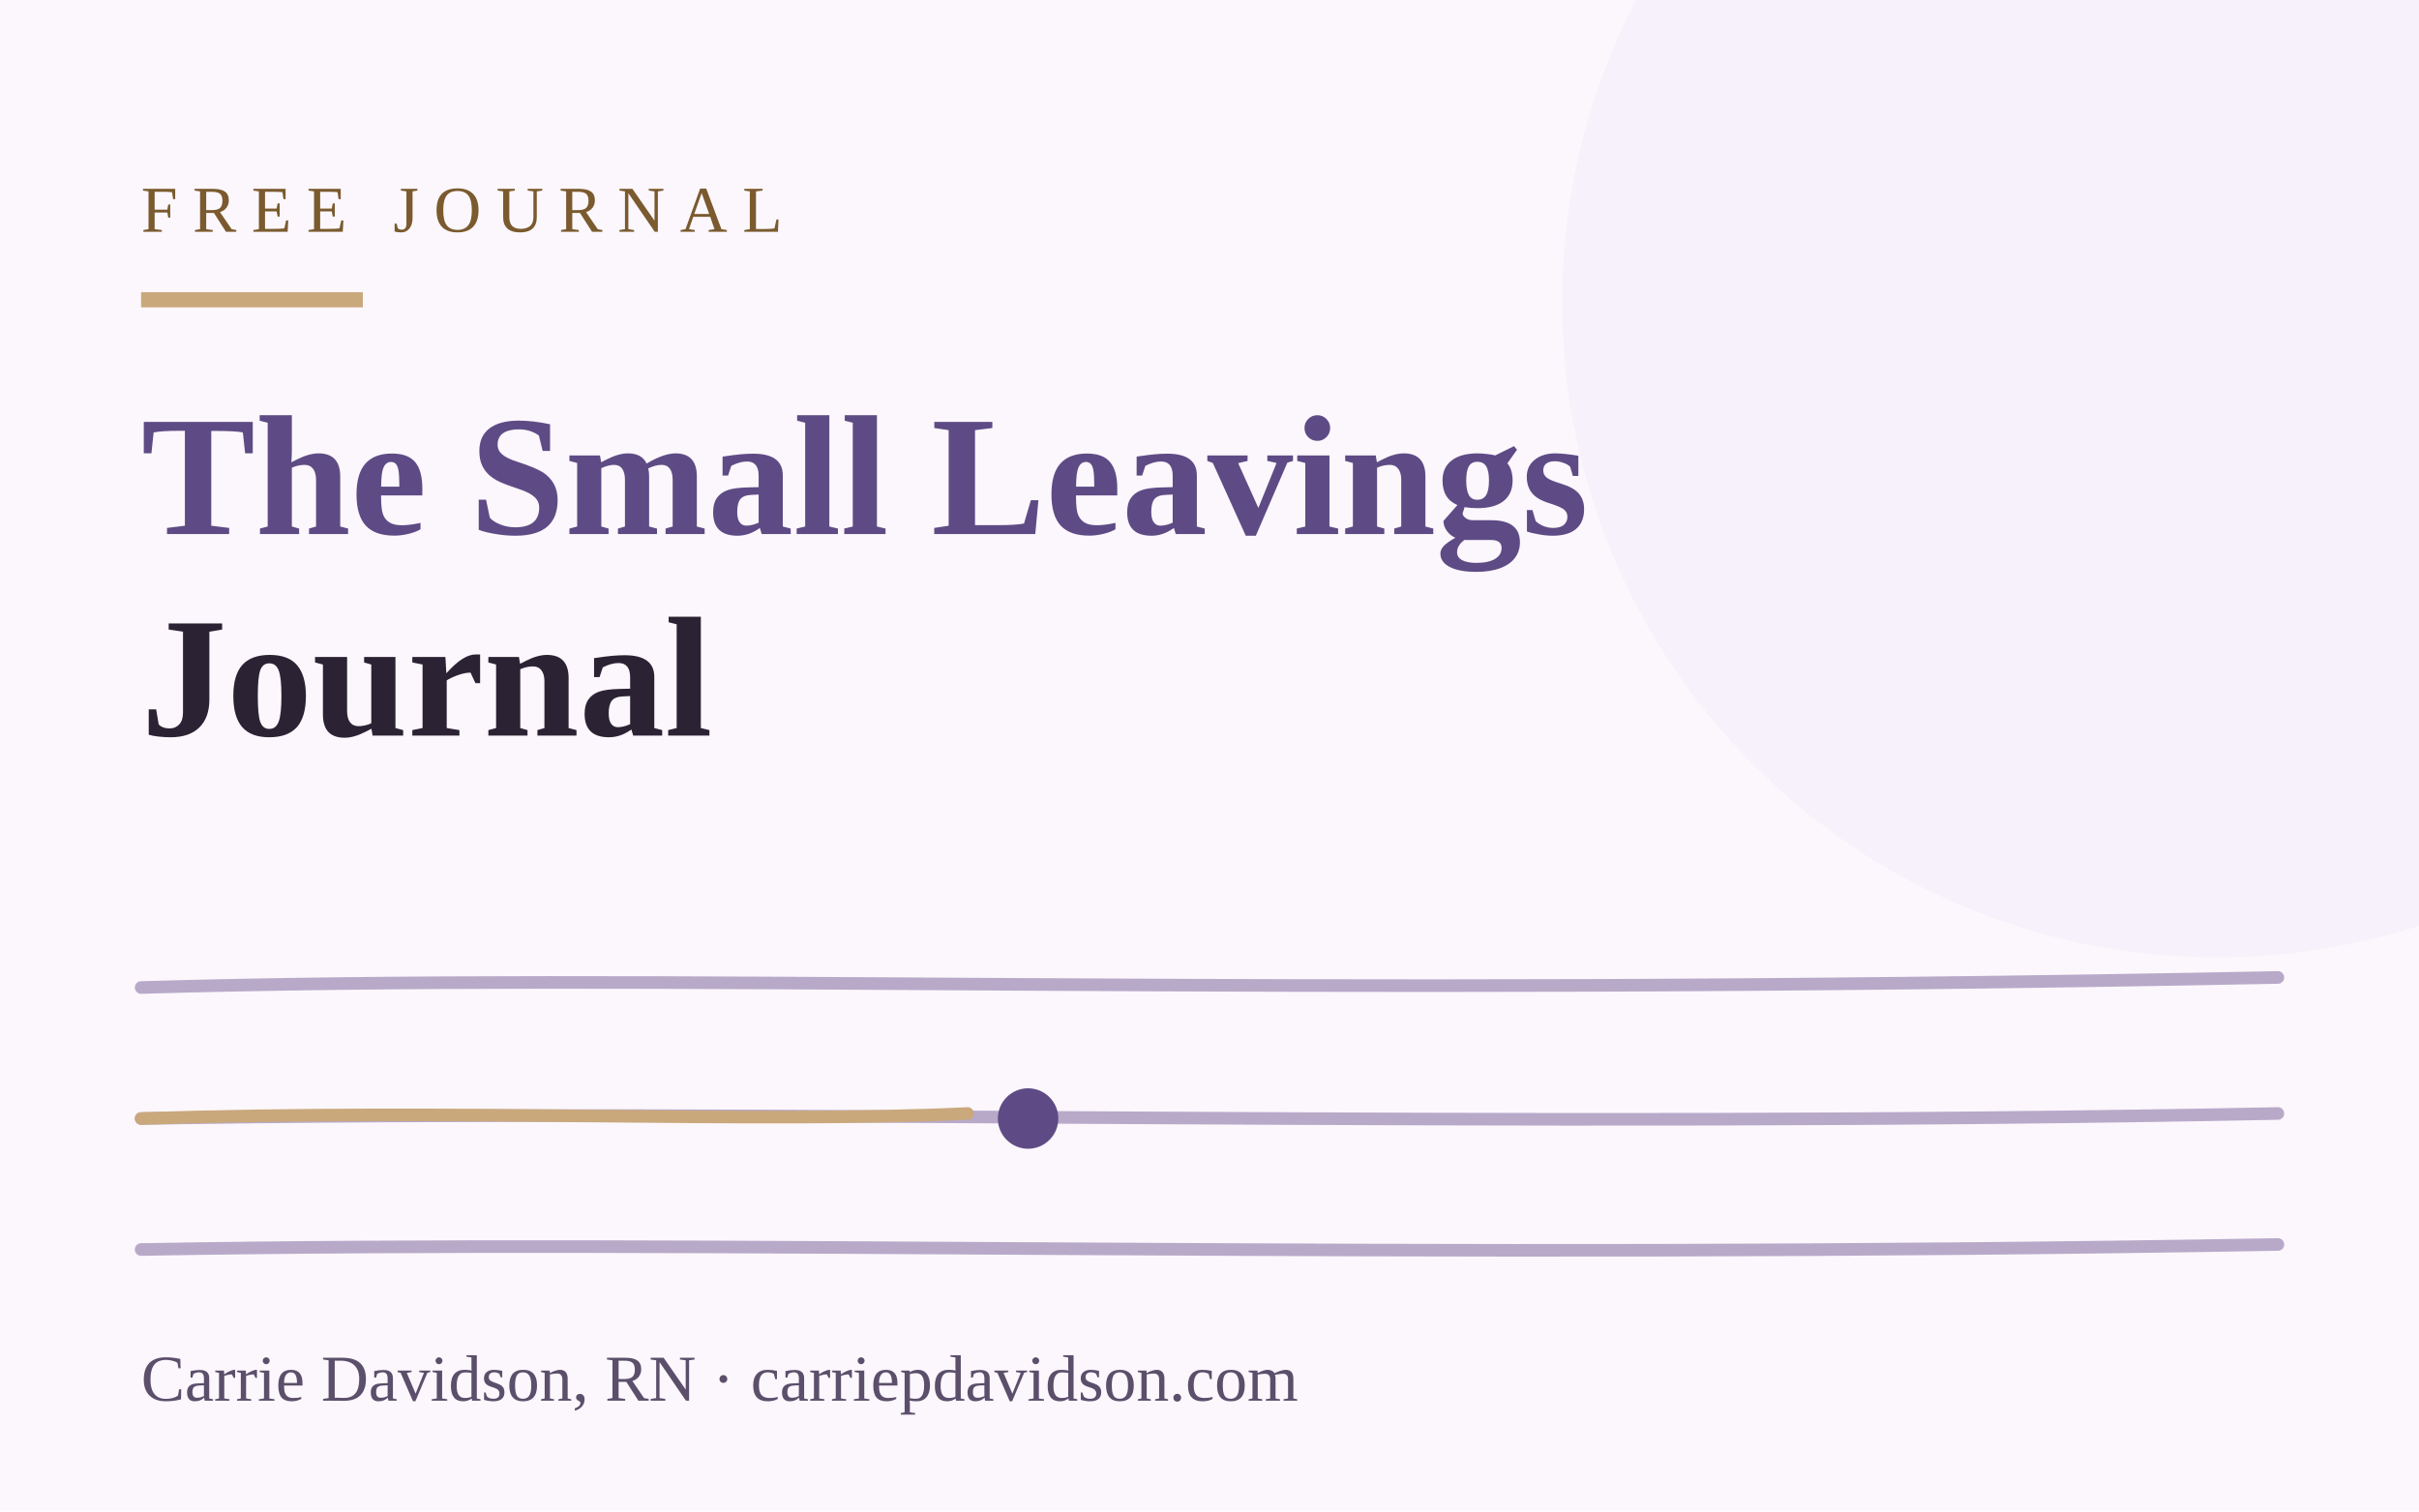
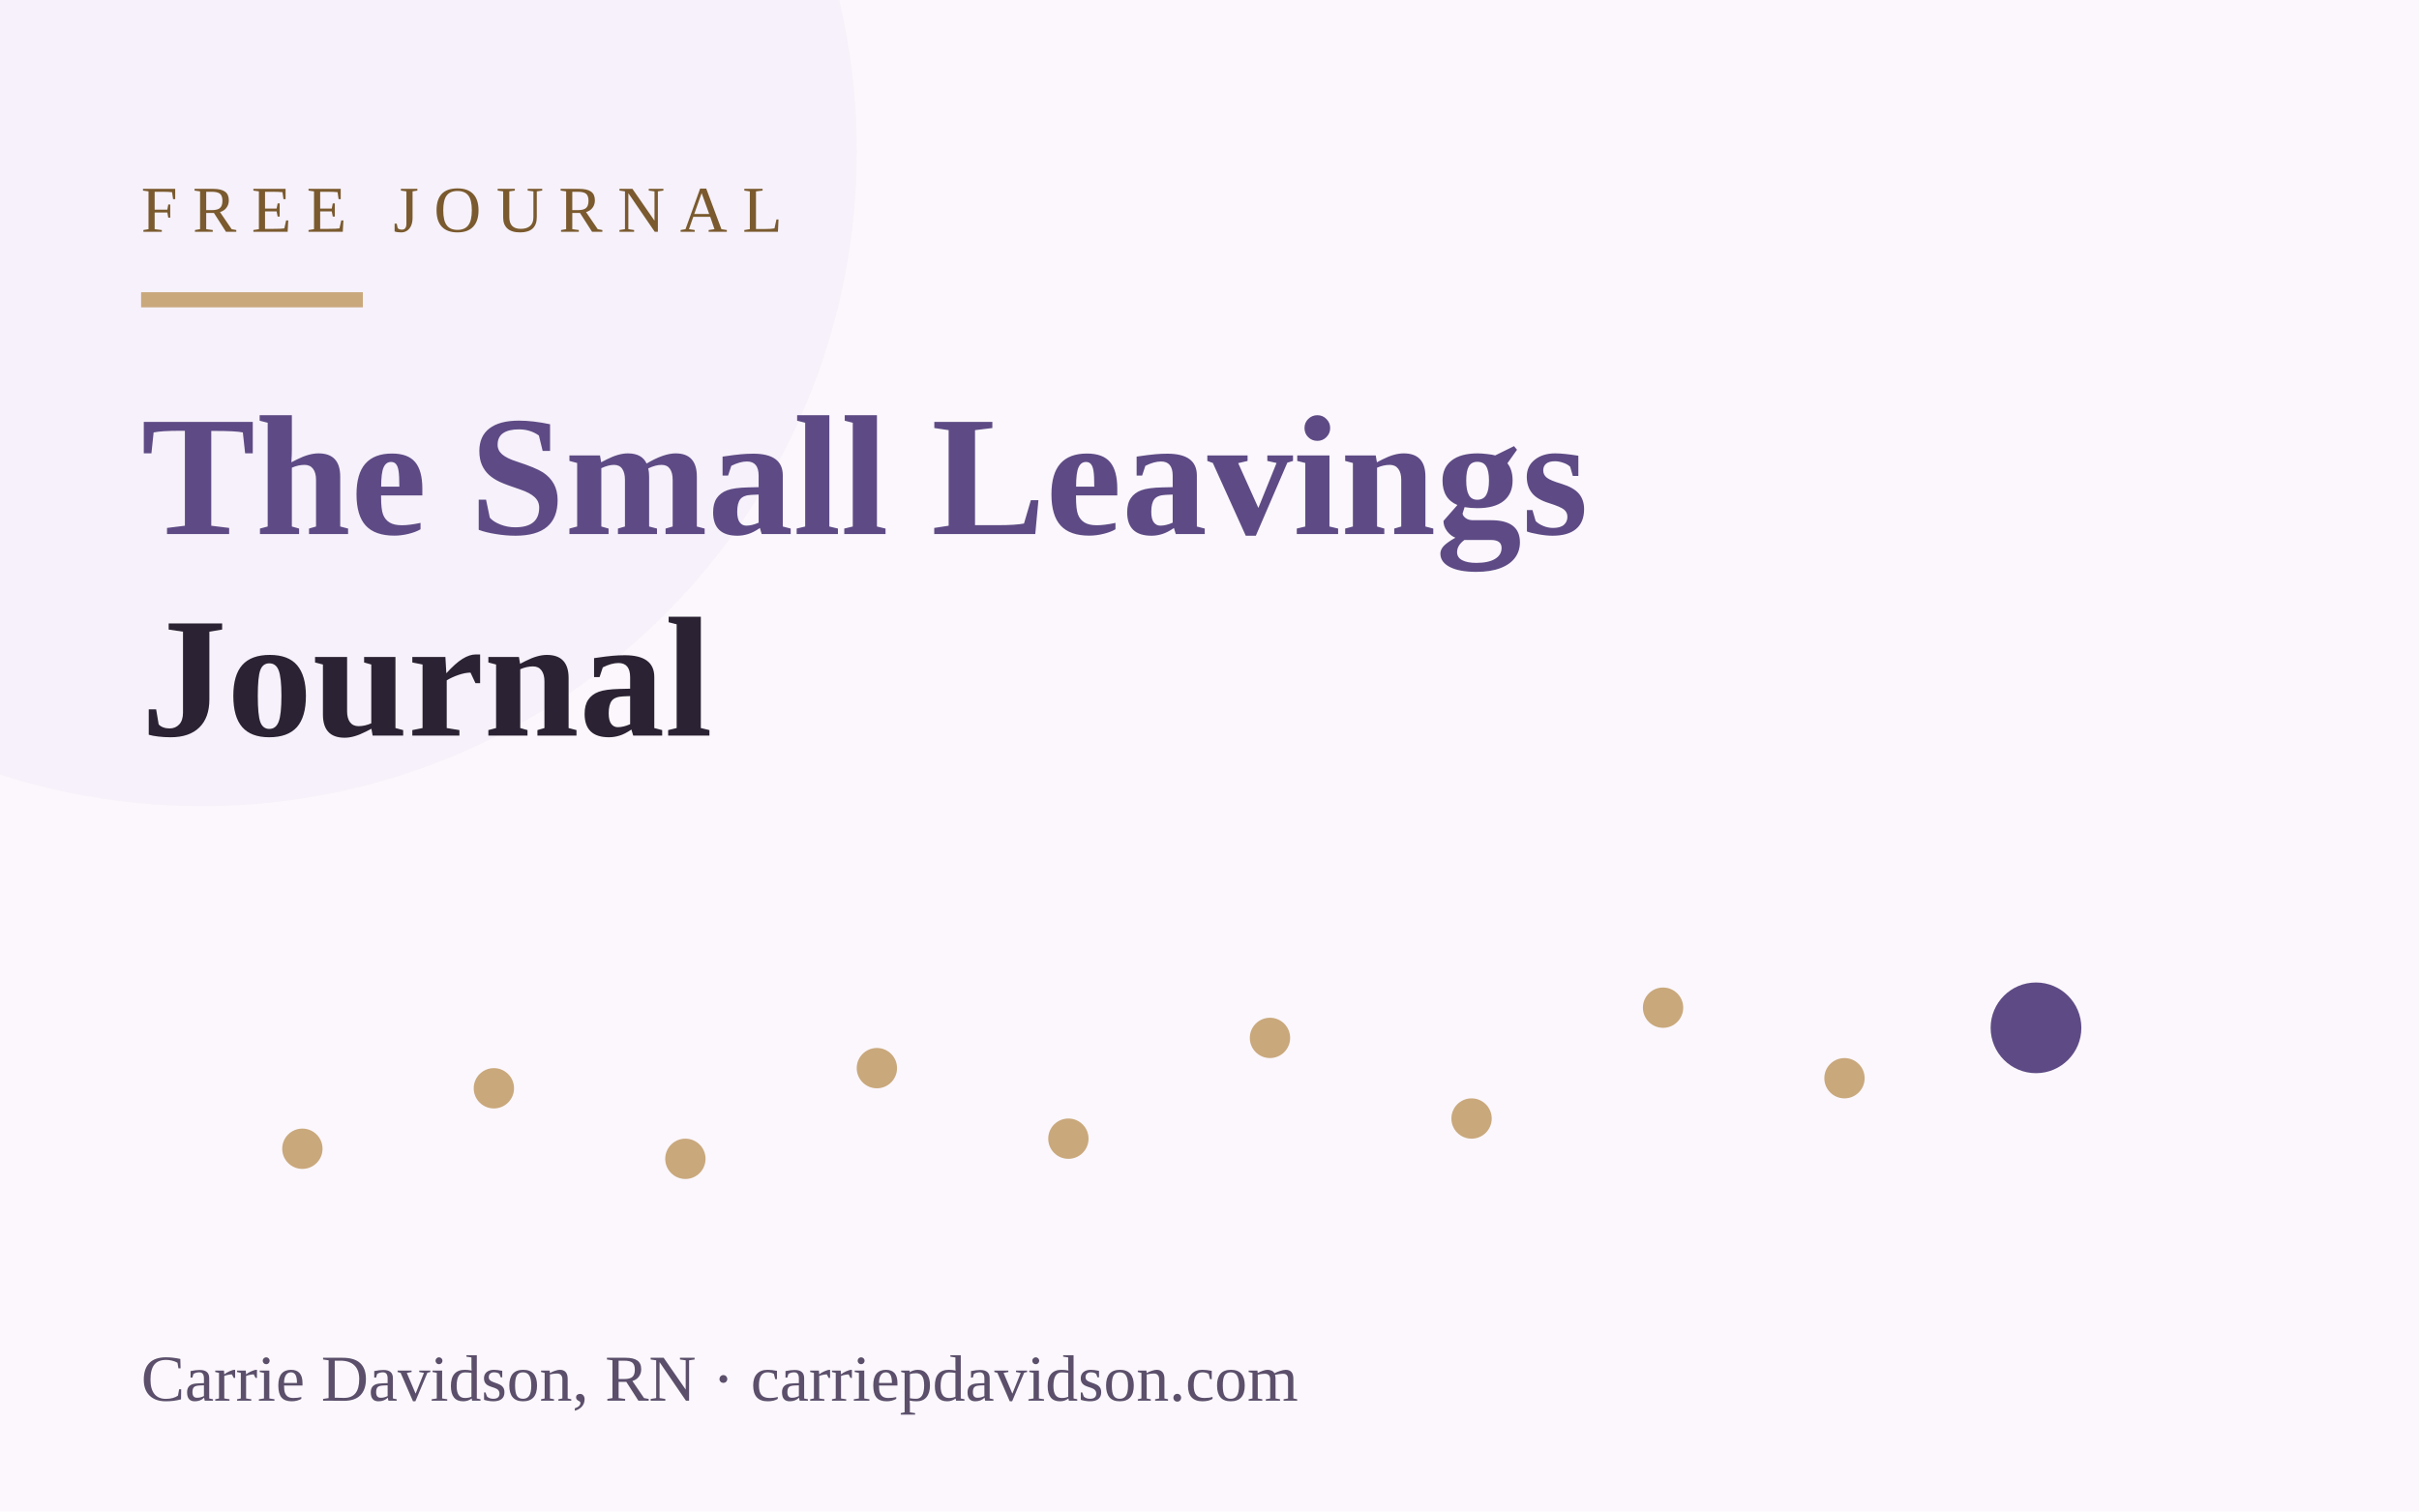
- <svg xmlns="http://www.w3.org/2000/svg" width="480" height="300" viewBox="0 0 480 300" role="img" aria-label="Cover of The Small Leavings Journal, a free printable journal by Carrie Davidson">
+ <svg xmlns="http://www.w3.org/2000/svg" width="480" height="300" viewBox="0 0 480 300" role="img" aria-label="Cover of The Small Leavings Journal, a free journal by Carrie Davidson">
  <rect width="480" height="300" fill="#FBF7FC" />
-   <circle cx="440" cy="60" r="130" fill="#F4ECF8" opacity="0.6" />
-   <g stroke="#B8A9C9" stroke-width="2.5" stroke-linecap="round">
-     <path d="M28 196 C 130 193, 250 198, 452 194" fill="none" />
-     <path d="M28 222 C 150 220, 300 224, 452 221" fill="none" />
-     <path d="M28 248 C 140 246, 280 250, 452 247" fill="none" />
+   <circle cx="40" cy="30" r="130" fill="#F4ECF8" opacity="0.6" />
+   <g fill="#C9A87C">
+     <circle cx="60" cy="228" r="4" />
+     <circle cx="98" cy="216" r="4" />
+     <circle cx="136" cy="230" r="4" />
+     <circle cx="174" cy="212" r="4" />
+     <circle cx="212" cy="226" r="4" />
+     <circle cx="252" cy="206" r="4" />
+     <circle cx="292" cy="222" r="4" />
+     <circle cx="330" cy="200" r="4" />
+     <circle cx="366" cy="214" r="4" />
  </g>
-   <path d="M28 222 C 90 220, 150 223, 192 221" fill="none" stroke="#C9A87C" stroke-width="2.5" stroke-linecap="round" />
-   <circle cx="204" cy="222" r="6" fill="#5E4B85" />
+   <circle cx="404" cy="204" r="9" fill="#5E4B85" />
  <rect x="28" y="58" width="44" height="3" fill="#C9A87C" />
  <text x="28" y="46" font-family="Georgia, 'Times New Roman', serif" font-size="13" letter-spacing="3" fill="#7A5A2E">FREE JOURNAL</text>
  <text x="28" y="106" font-family="Georgia, 'Times New Roman', serif" font-size="34" font-weight="bold" fill="#5E4B85">The Small Leavings</text>
  <text x="28" y="146" font-family="Georgia, 'Times New Roman', serif" font-size="34" font-weight="bold" fill="#2B2333">Journal</text>
  <text x="28" y="278" font-family="Georgia, 'Times New Roman', serif" font-size="13" fill="#5B4F6B">Carrie Davidson, RN · carriepdavidson.com</text>
</svg>
